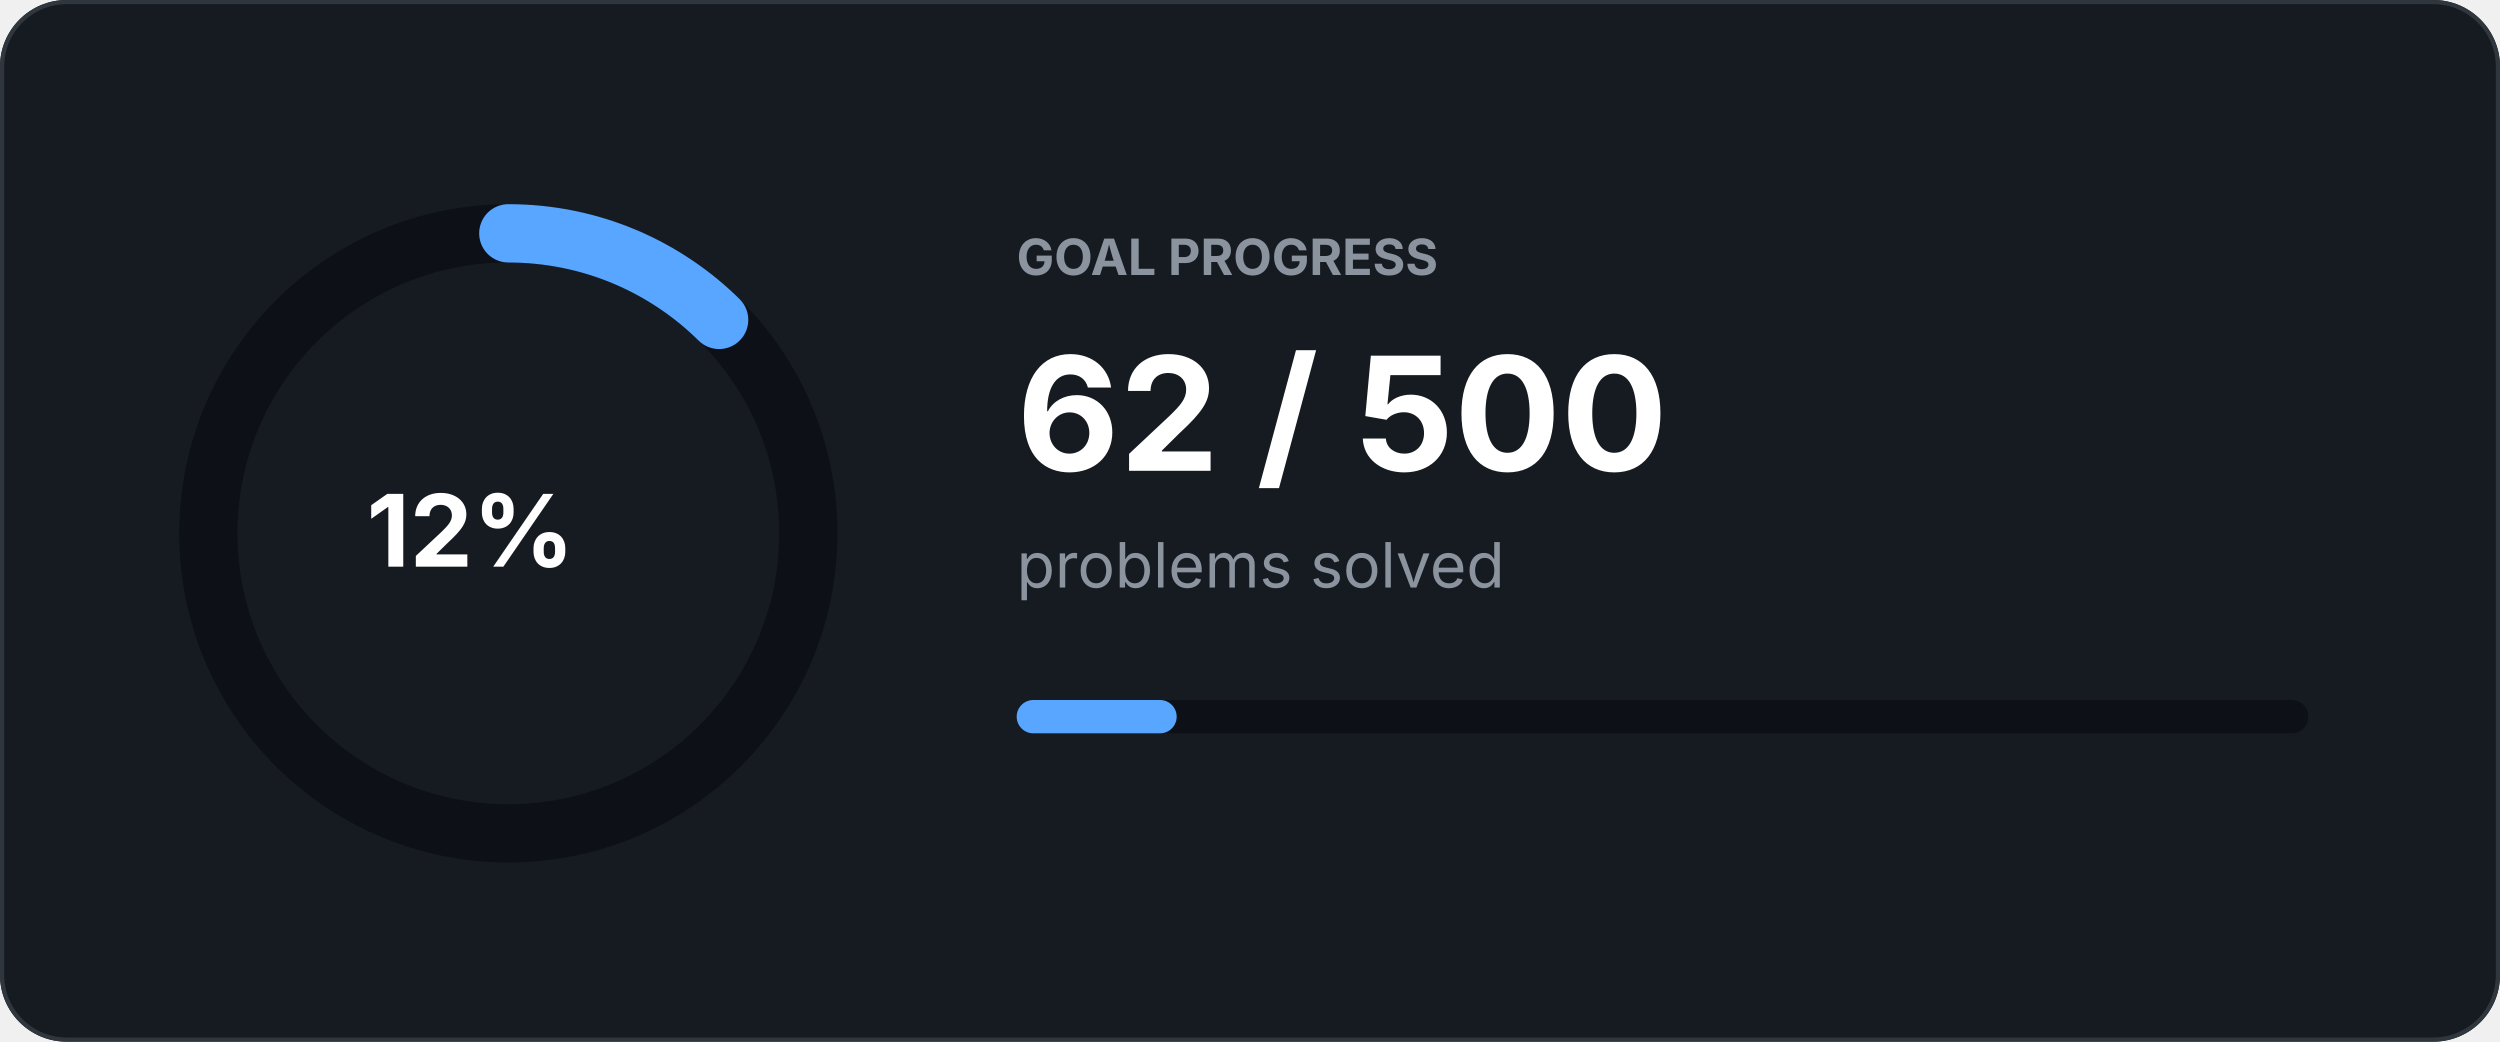
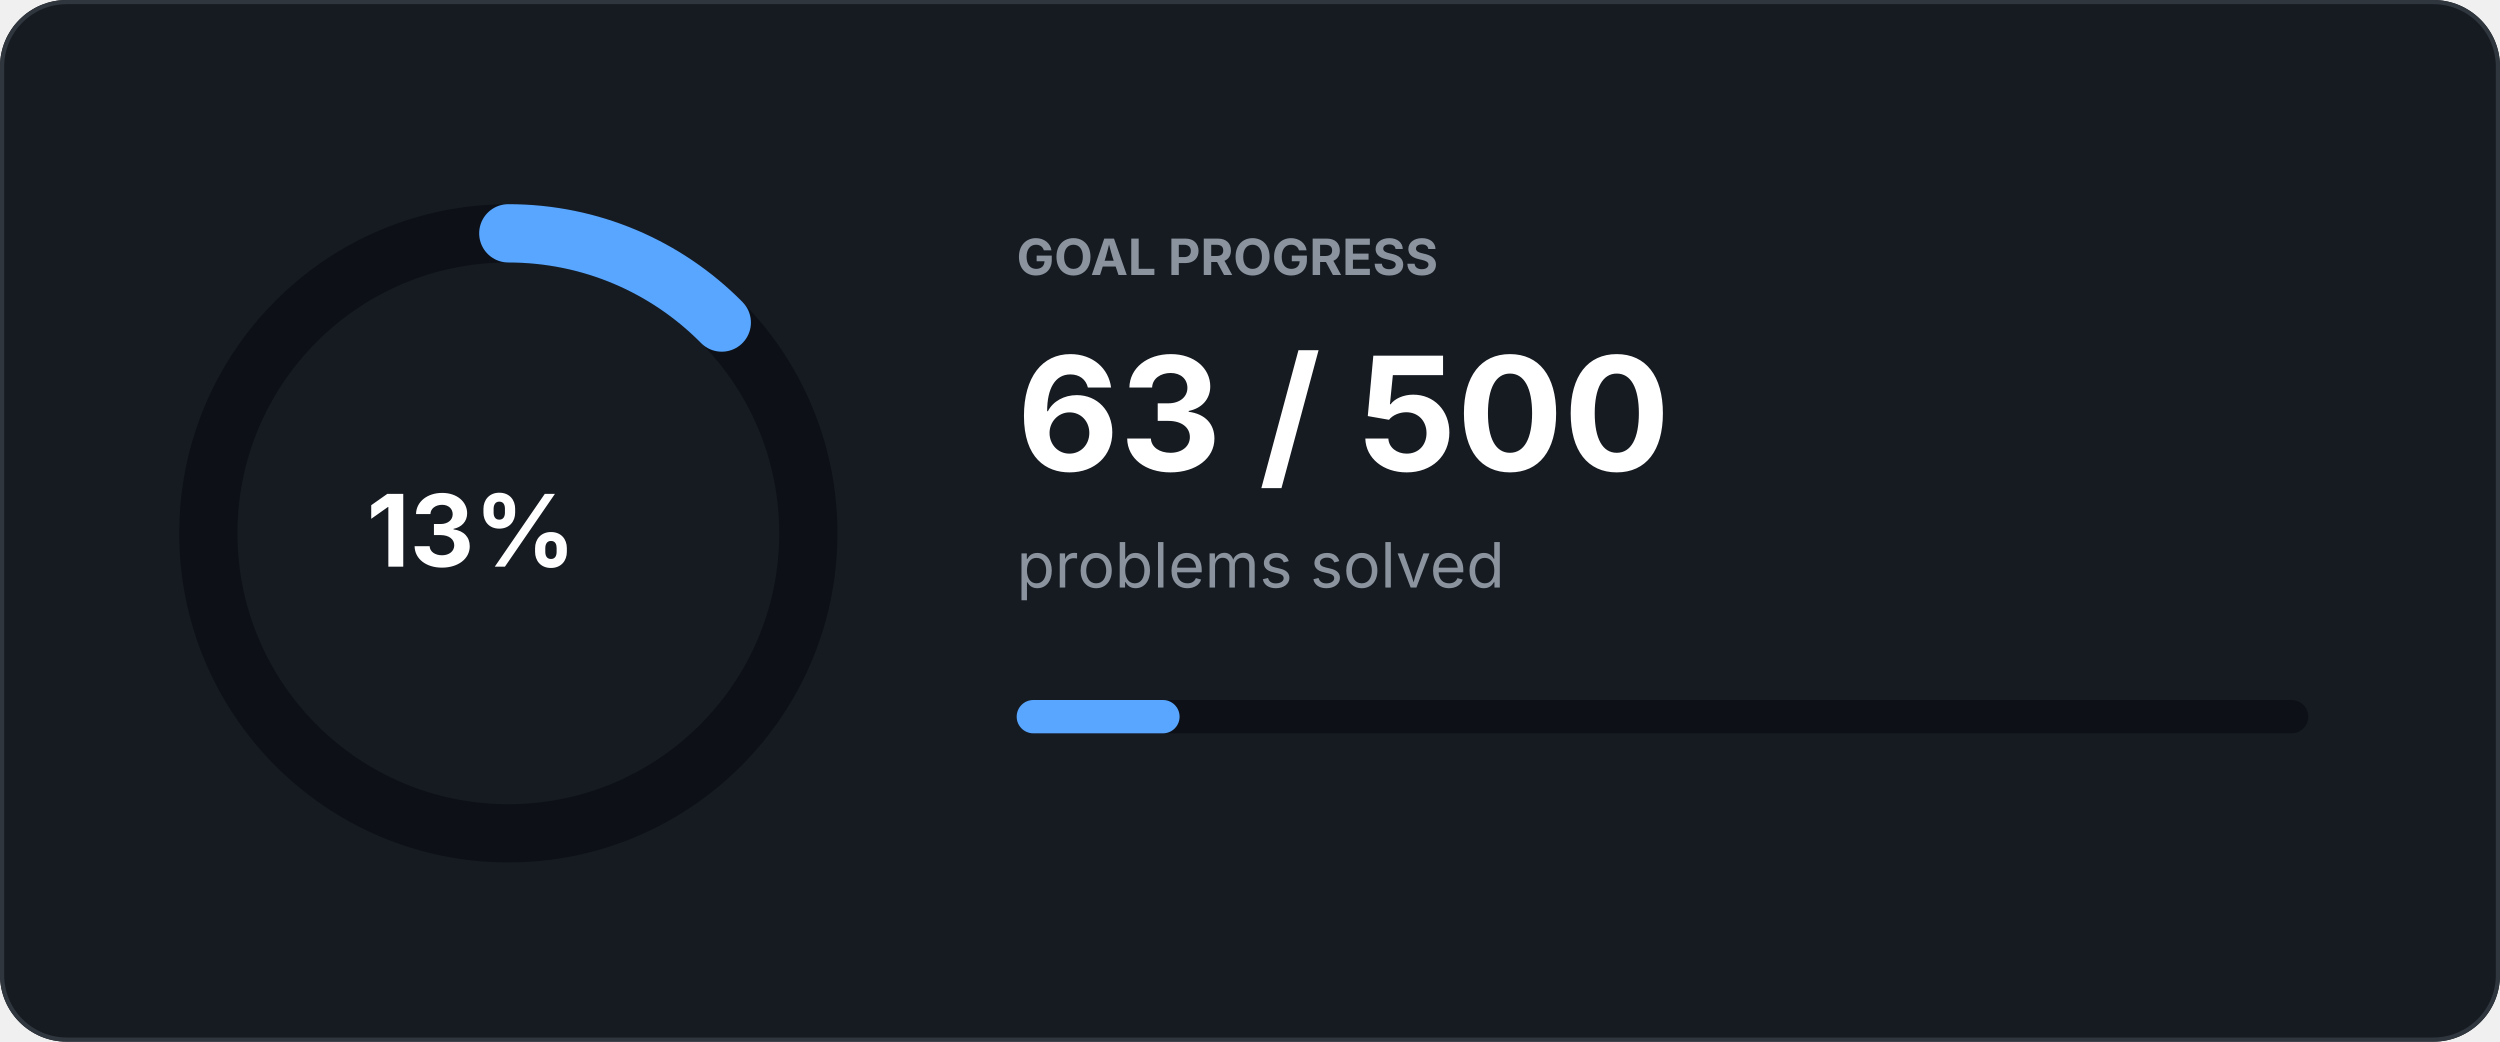
<svg xmlns="http://www.w3.org/2000/svg" width="600" height="250" viewBox="0 0 600 250">
  <rect width="100%" height="100%" rx="16" fill="#161B22" />
  <rect x="0.5" y="0.5" width="599" height="249" rx="15.5" fill="none" stroke="#30363D" />
  <circle cx="122" cy="128" r="72" fill="none" stroke="#0D1117" stroke-width="14" />
-   <circle cx="122" cy="128" r="72" fill="none" stroke="#58A6FF" stroke-width="14" stroke-linecap="round" transform="rotate(-90 122 128)" stroke-dasharray="56.1 452.4" />
-   <text x="88" y="136" fill="#FFFFFF" font-family="-apple-system,BlinkMacSystemFont,Segoe UI,sans-serif" font-size="24" font-weight="700">12%</text>
+   <circle cx="122" cy="128" r="72" fill="none" stroke="#58A6FF" stroke-width="14" stroke-linecap="round" transform="rotate(-90 122 128)" stroke-dasharray="57.0 452.4" />
+   <text x="88" y="136" fill="#FFFFFF" font-family="-apple-system,BlinkMacSystemFont,Segoe UI,sans-serif" font-size="24" font-weight="700">13%</text>
  <text x="244" y="66" fill="#8B949E" font-family="-apple-system,BlinkMacSystemFont,Segoe UI,sans-serif" font-size="12" font-weight="700">GOAL PROGRESS</text>
-   <text x="244" y="113" fill="#FFFFFF" font-family="-apple-system,BlinkMacSystemFont,Segoe UI,sans-serif" font-size="38" font-weight="700">62 / 500</text>
+   <text x="244" y="113" fill="#FFFFFF" font-family="-apple-system,BlinkMacSystemFont,Segoe UI,sans-serif" font-size="38" font-weight="700">63 / 500</text>
  <text x="244" y="141" fill="#8B949E" font-family="-apple-system,BlinkMacSystemFont,Segoe UI,sans-serif" font-size="15" font-weight="400">problems solved</text>
  <rect x="244" y="168" width="310" height="8" rx="4" fill="#0D1117" />
-   <rect x="244" y="168" width="38.4" height="8" rx="4" fill="#58A6FF" />
+   <rect x="244" y="168" width="39.1" height="8" rx="4" fill="#58A6FF" />
</svg>
